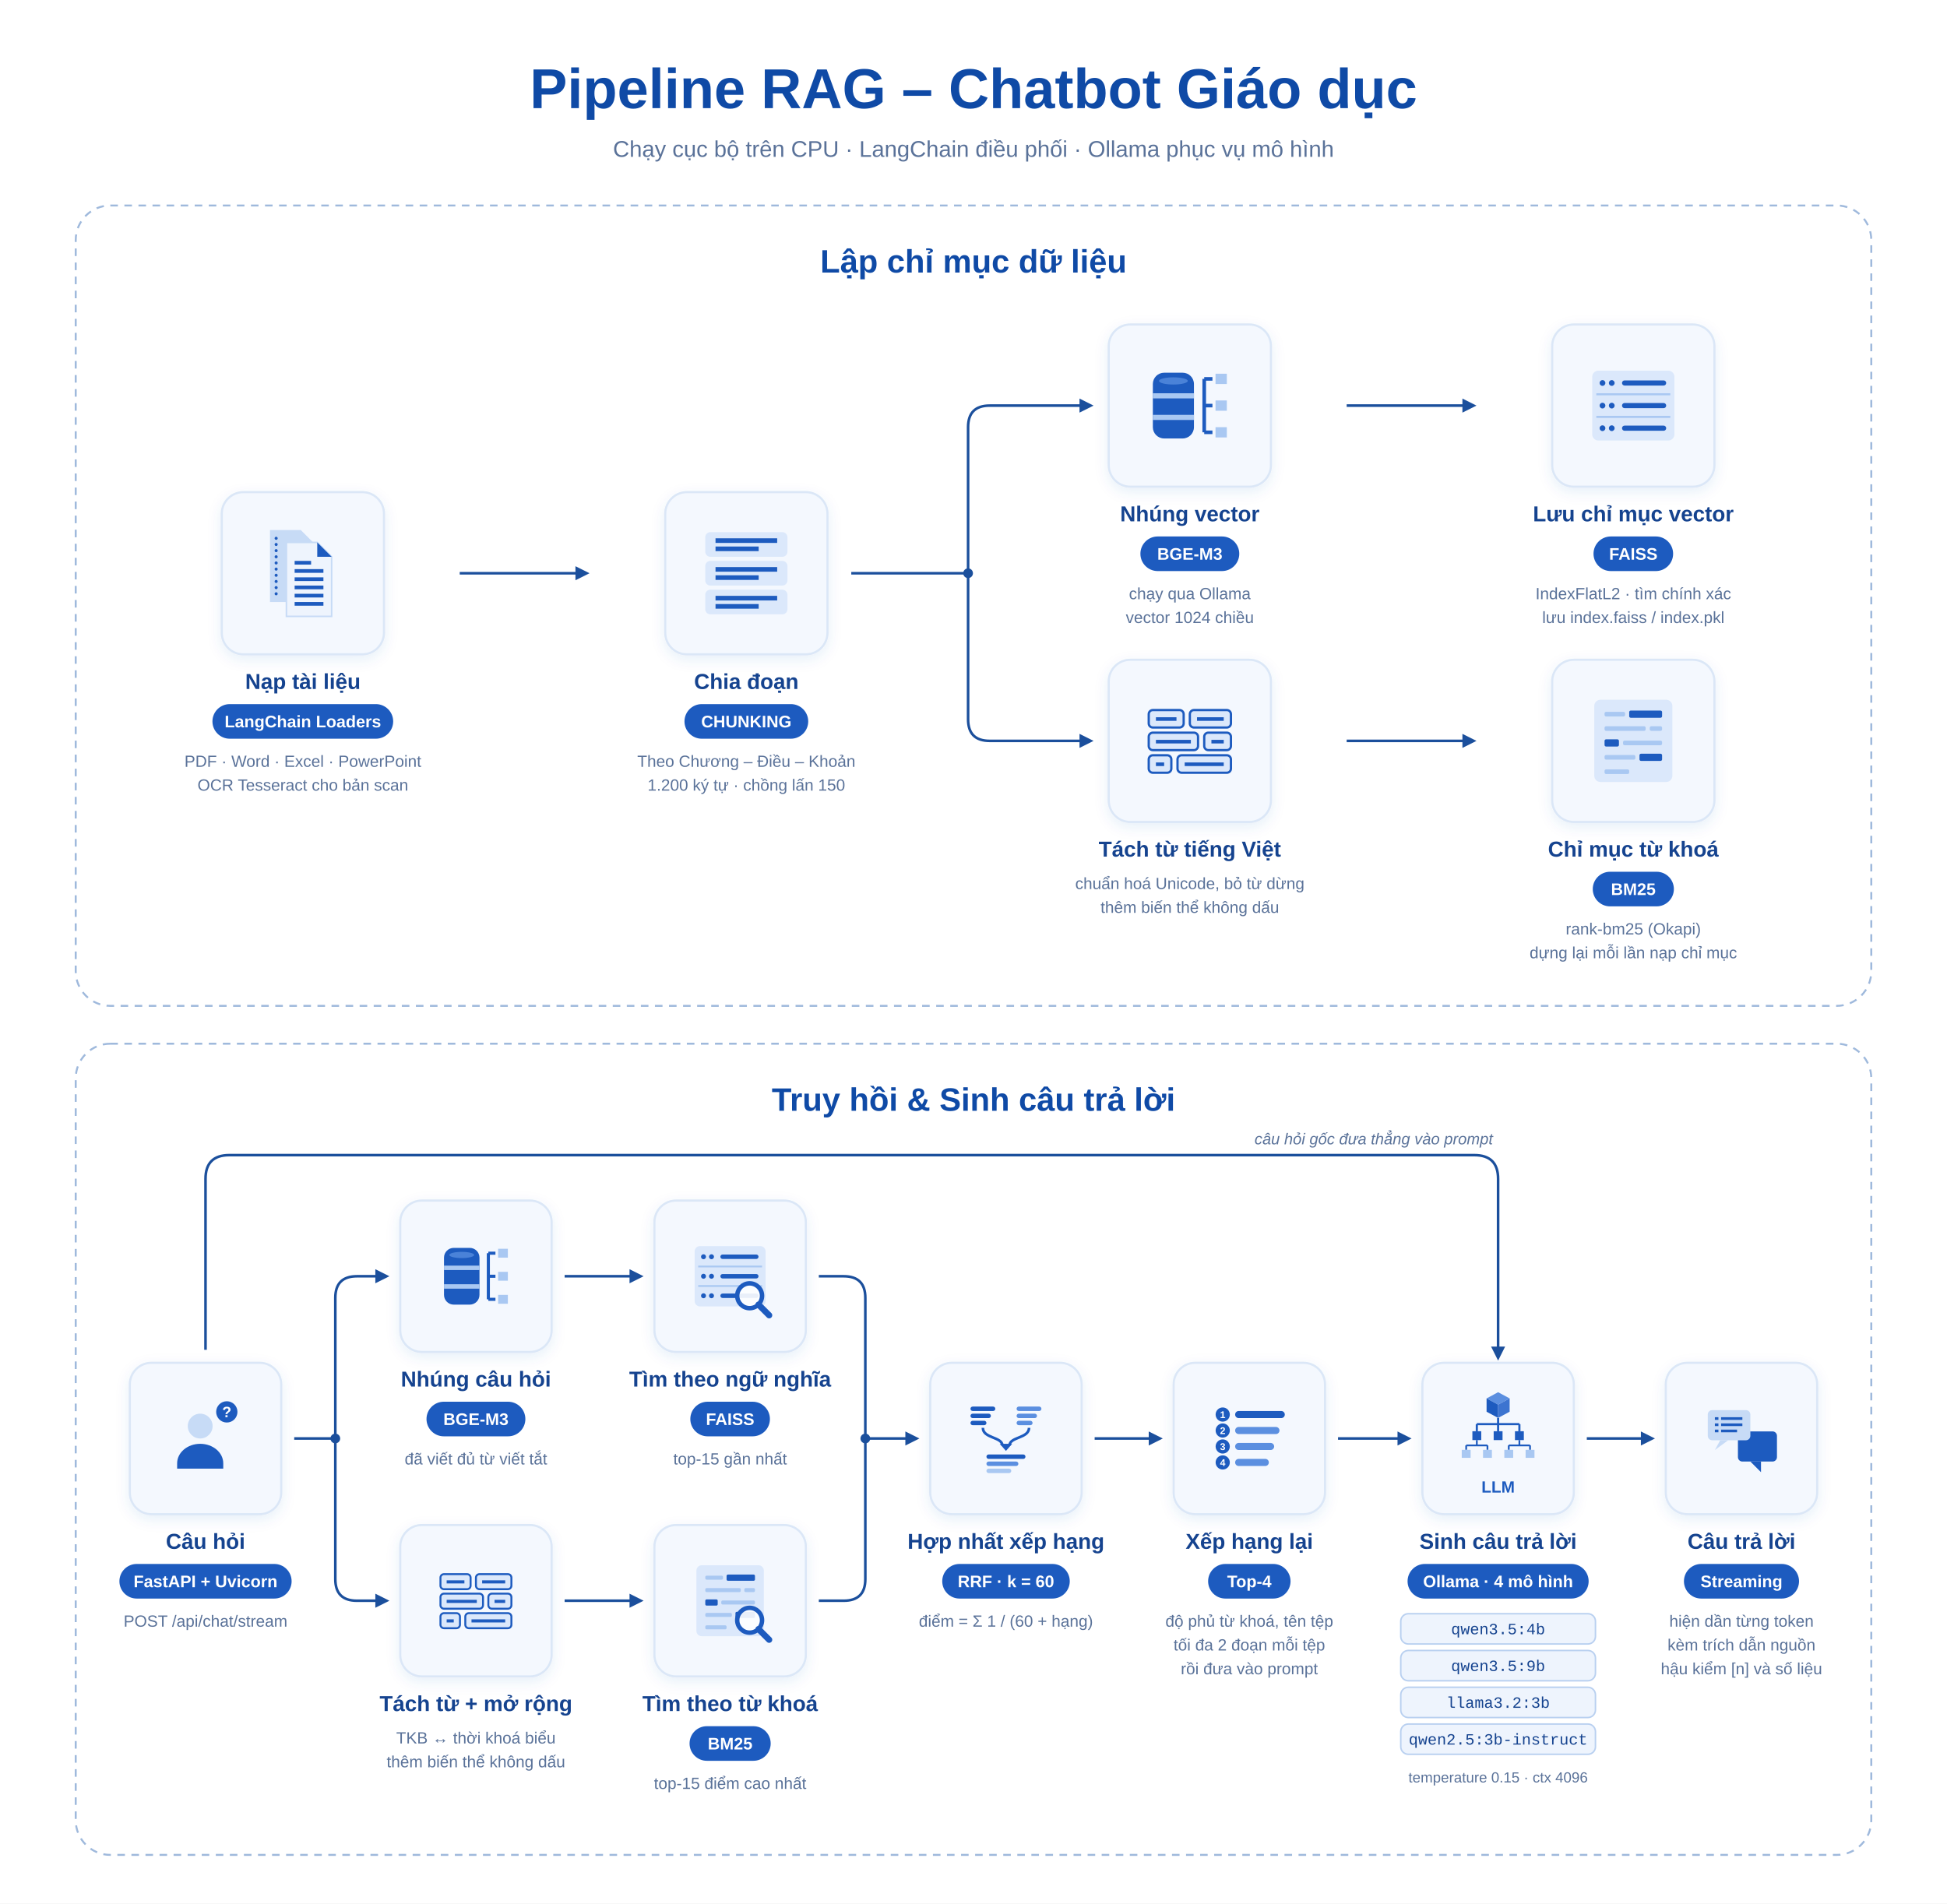
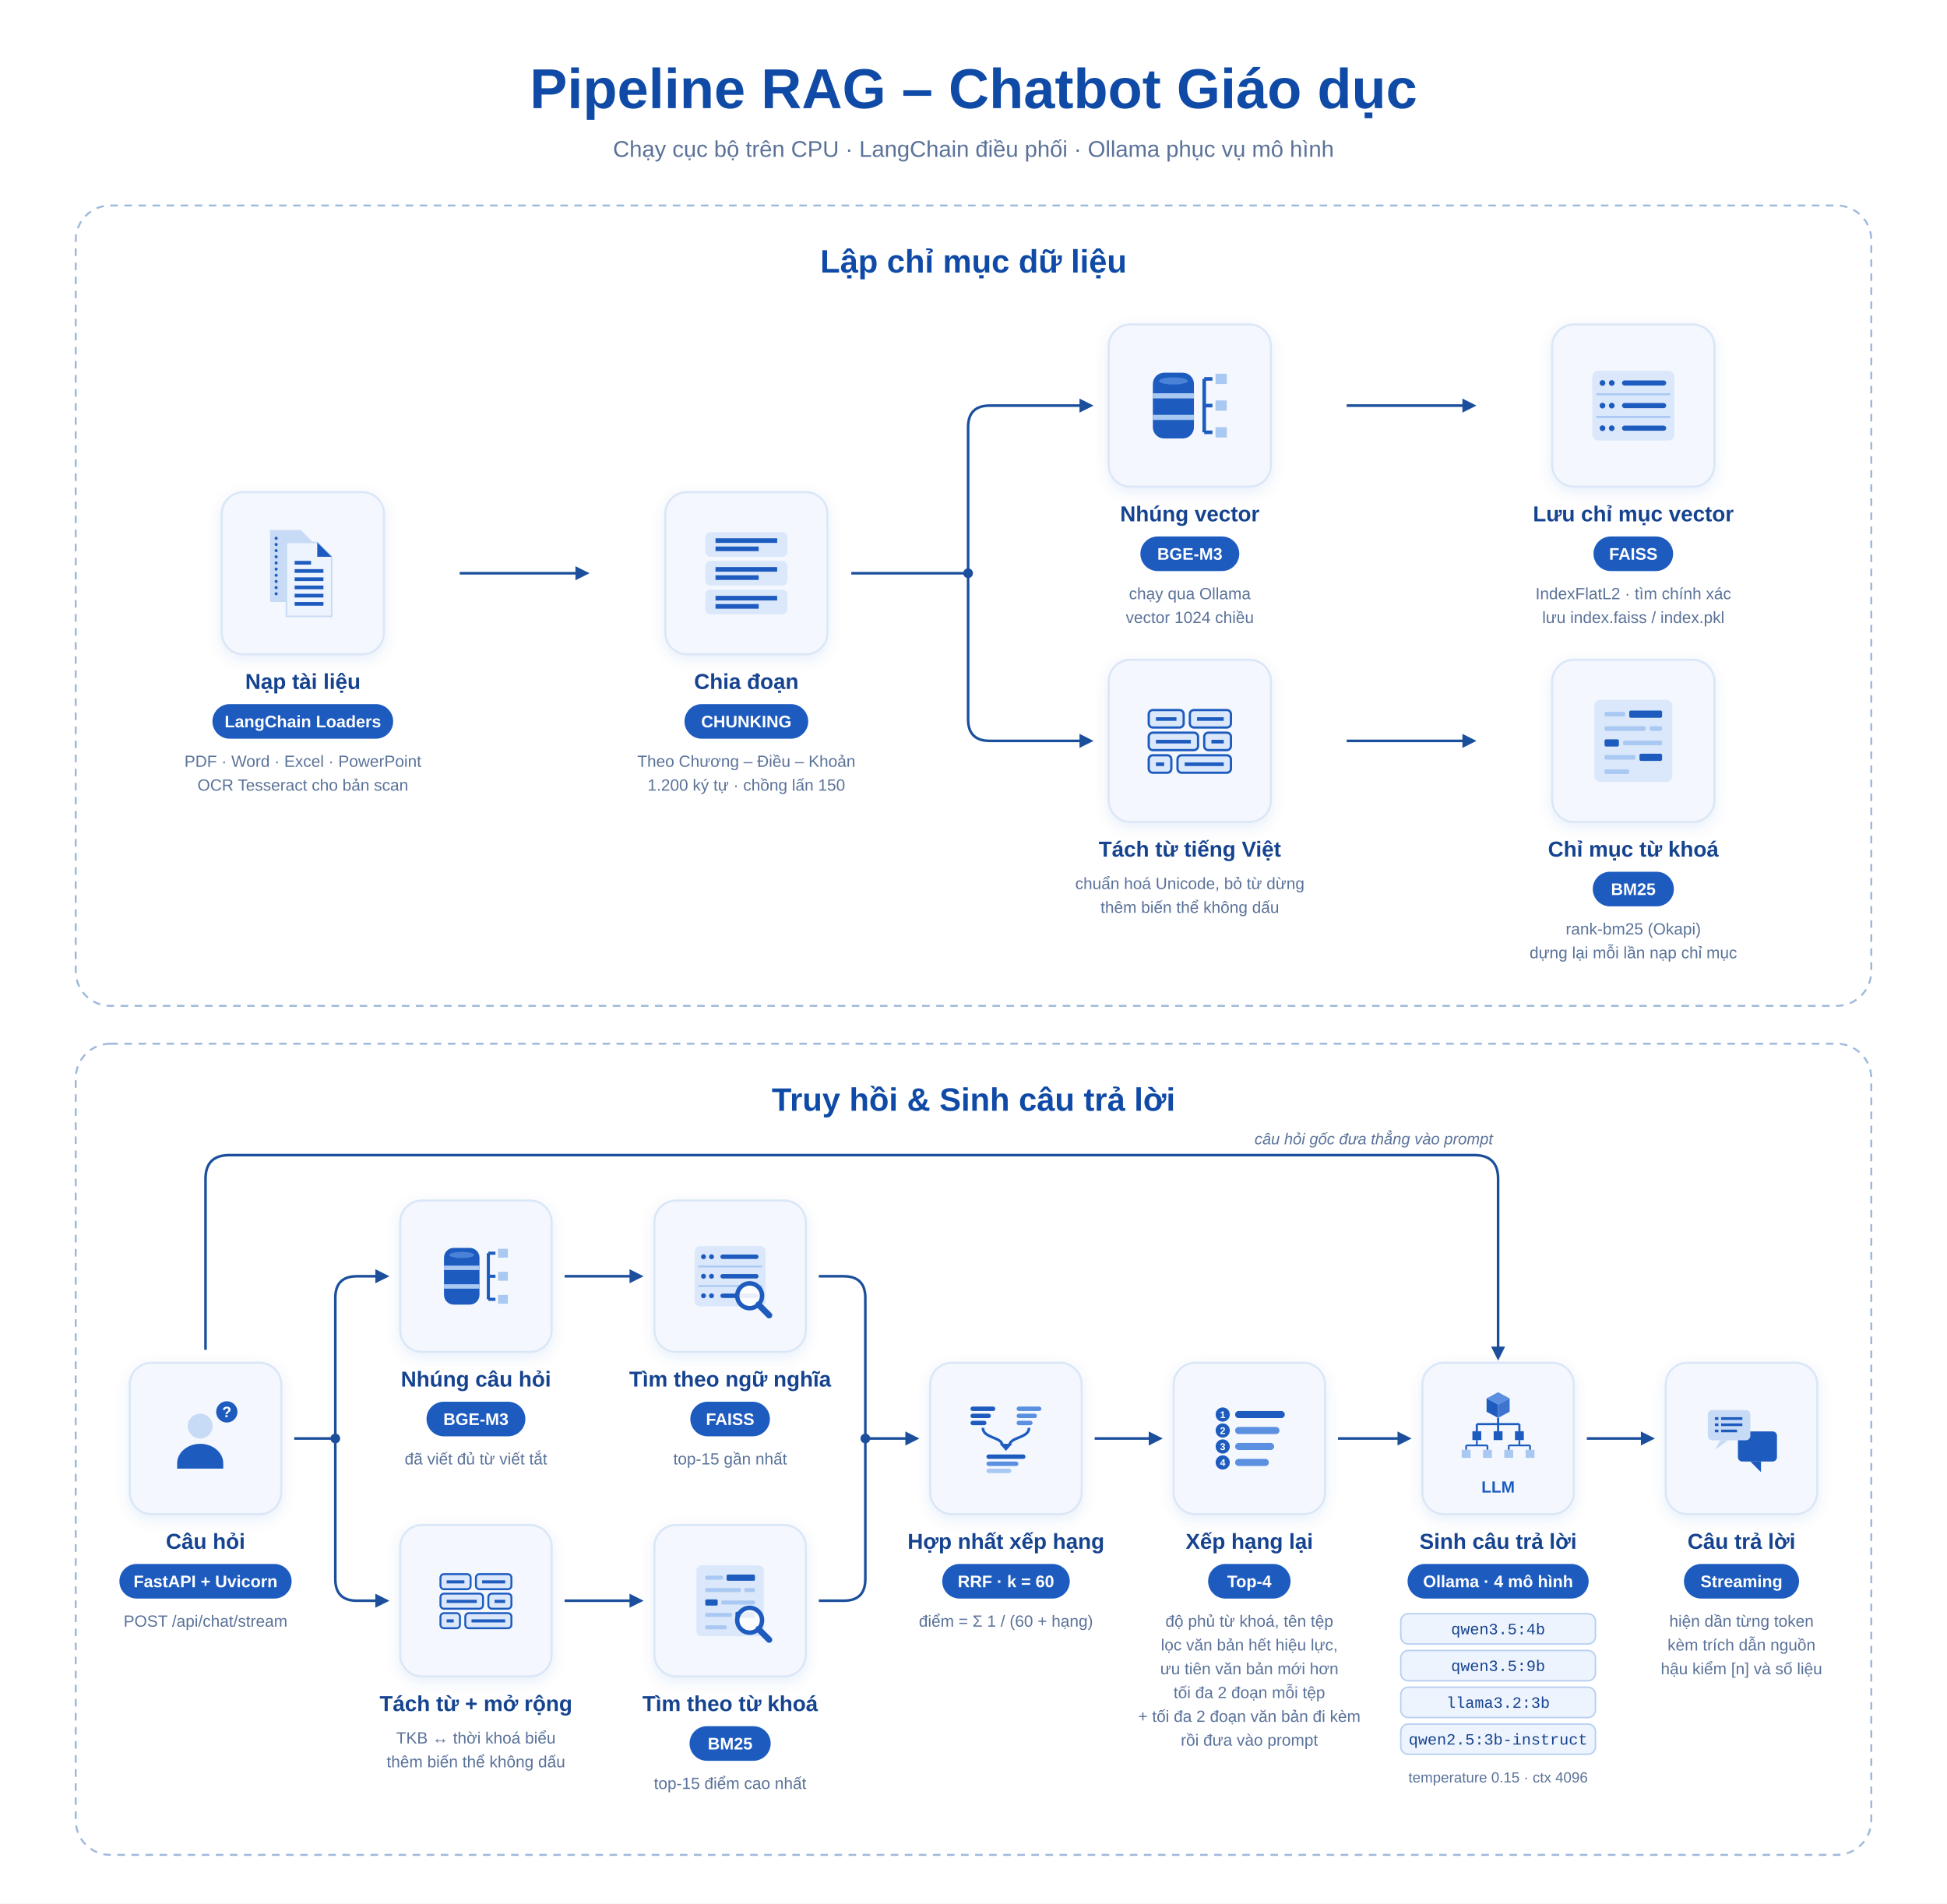
<svg xmlns="http://www.w3.org/2000/svg" width="1800" height="1760" viewBox="0 0 1800 1760" font-family="'Segoe UI', 'Be Vietnam Pro', Arial, sans-serif">
  <defs>
    <filter id="bong" x="-20%" y="-20%" width="140%" height="150%">
      <feDropShadow dx="0" dy="4" stdDeviation="6" flood-color="#1d5bbf" flood-opacity="0.10" />
    </filter>
  </defs>
  <rect width="1800" height="1760" fill="#ffffff" />
  <text x="900" y="100" font-size="52" font-weight="700" fill="#0f4aa6" text-anchor="middle">Pipeline RAG – Chatbot Giáo dục</text>
  <text x="900" y="145" font-size="21" font-weight="400" fill="#5a7299" text-anchor="middle">Chạy cục bộ trên CPU · LangChain điều phối · Ollama phục vụ mô hình</text>
  <rect x="70" y="190" width="1660" height="740" rx="32" fill="none" stroke="#9fb9dc" stroke-width="1.8" stroke-dasharray="7 6" />
  <text x="900" y="252" font-size="30" font-weight="600" fill="#0f4aa6" text-anchor="middle">Lập chỉ mục dữ liệu</text>
  <rect x="205" y="455" width="150" height="150" rx="20" fill="#f4f8fe" stroke="#dbe7f7" stroke-width="2" filter="url(#bong)" />
  <g transform="translate(280,530) scale(0.95)">
    <path d="M-32,-42 h30 l14,14 v56 h-44 z" fill="#c7dbf6" />
    <circle cx="-26" cy="-34" r="1.5" fill="#1d5bbf" />
    <circle cx="-26" cy="-28" r="1.5" fill="#1d5bbf" />
    <circle cx="-26" cy="-22" r="1.5" fill="#1d5bbf" />
    <circle cx="-26" cy="-16" r="1.5" fill="#1d5bbf" />
    <circle cx="-26" cy="-10" r="1.5" fill="#1d5bbf" />
    <circle cx="-26" cy="-4" r="1.5" fill="#1d5bbf" />
    <circle cx="-26" cy="2" r="1.5" fill="#1d5bbf" />
    <circle cx="-26" cy="8" r="1.5" fill="#1d5bbf" />
    <circle cx="-26" cy="14" r="1.5" fill="#1d5bbf" />
    <circle cx="-26" cy="20" r="1.5" fill="#1d5bbf" />
    <path d="M-16,-30 h30 l14,14 v58 h-44 z" fill="#eef4fd" stroke="#c7dbf6" stroke-width="1.5" />
    <path d="M14,-30 l14,14 h-14 z" fill="#1d5bbf" />
    <rect x="-8" y="-12" width="16" height="3.6" fill="#1d5bbf" />
    <rect x="-8" y="-4" width="28" height="3.6" fill="#1d5bbf" />
    <rect x="-8" y="4" width="28" height="3.6" fill="#1d5bbf" />
    <rect x="-8" y="12" width="28" height="3.6" fill="#1d5bbf" />
    <rect x="-8" y="20" width="28" height="3.6" fill="#1d5bbf" />
    <rect x="-8" y="28" width="28" height="3.6" fill="#1d5bbf" />
  </g>
  <text x="280" y="637" font-size="20" font-weight="600" fill="#15438f" text-anchor="middle">Nạp tài liệu</text>
  <rect x="196.4" y="651" width="167.1" height="32" rx="16" fill="#1d5bbf" />
  <text x="280" y="672.5" font-size="15.5" font-weight="600" fill="#ffffff" text-anchor="middle">LangChain Loaders</text>
  <text x="280" y="709" font-size="15" font-weight="400" fill="#5a7299" text-anchor="middle">PDF · Word · Excel · PowerPoint</text>
  <text x="280" y="731" font-size="15" font-weight="400" fill="#5a7299" text-anchor="middle">OCR Tesseract cho bản scan</text>
  <path d="M425,530 H537" stroke="#1b4f9c" stroke-width="2.4" fill="none" stroke-linejoin="round" />
  <path d="M545,530 l-13,-6.5 v13 z" fill="#1b4f9c" />
  <rect x="615" y="455" width="150" height="150" rx="20" fill="#f4f8fe" stroke="#dbe7f7" stroke-width="2" filter="url(#bong)" />
  <g transform="translate(690,530) scale(0.95)">
    <rect x="-40" y="-40" width="80" height="24" rx="5" fill="#dbe8fb" />
    <rect x="-30" y="-34" width="60" height="4.5" fill="#1d5bbf" />
    <rect x="-30" y="-26" width="42" height="4.5" fill="#1d5bbf" />
    <rect x="-40" y="-12" width="80" height="24" rx="5" fill="#dbe8fb" />
    <rect x="-30" y="-6" width="60" height="4.5" fill="#1d5bbf" />
    <rect x="-30" y="2" width="42" height="4.5" fill="#1d5bbf" />
    <rect x="-40" y="16" width="80" height="24" rx="5" fill="#dbe8fb" />
    <rect x="-30" y="22" width="60" height="4.5" fill="#1d5bbf" />
    <rect x="-30" y="30" width="42" height="4.5" fill="#1d5bbf" />
  </g>
  <text x="690" y="637" font-size="20" font-weight="600" fill="#15438f" text-anchor="middle">Chia đoạn</text>
  <rect x="632.8" y="651" width="114.4" height="32" rx="16" fill="#1d5bbf" />
  <text x="690" y="672.5" font-size="15.5" font-weight="600" fill="#ffffff" text-anchor="middle">CHUNKING</text>
  <text x="690" y="709" font-size="15" font-weight="400" fill="#5a7299" text-anchor="middle">Theo Chương – Điều – Khoản</text>
  <text x="690" y="731" font-size="15" font-weight="400" fill="#5a7299" text-anchor="middle">1.200 ký tự · chồng lấn 150</text>
  <path d="M787,530 H895" stroke="#1b4f9c" stroke-width="2.4" fill="none" stroke-linejoin="round" />
  <path d="M1003,375 H915 Q895,375 895,395 V665 Q895,685 915,685 H1003" stroke="#1b4f9c" stroke-width="2.4" fill="none" stroke-linejoin="round" />
  <path d="M1011,375 l-13,-6.5 v13 z" fill="#1b4f9c" />
  <path d="M1011,685 l-13,-6.5 v13 z" fill="#1b4f9c" />
  <circle cx="895" cy="530" r="4.5" fill="#1b4f9c" />
  <rect x="1025" y="300" width="150" height="150" rx="20" fill="#f4f8fe" stroke="#dbe7f7" stroke-width="2" filter="url(#bong)" />
  <g transform="translate(1100,375) scale(0.95)">
    <rect x="-36" y="-32" width="40" height="64" rx="11" fill="#1d5bbf" />
    <rect x="-36" y="-12" width="40" height="5" fill="#a9c8f2" />
    <rect x="-36" y="9" width="40" height="5" fill="#a9c8f2" />
    <ellipse cx="-16" cy="-24" rx="14" ry="3.5" fill="#4a82d8" />
    <path d="M14,-26 v52 M14,-26 h8 M14,0 h8 M14,26 h8" stroke="#1d5bbf" stroke-width="3.5" fill="none" />
    <rect x="25" y="-31" width="11" height="10" fill="#a9c8f2" />
    <rect x="25" y="-5" width="11" height="10" fill="#a9c8f2" />
    <rect x="25" y="21" width="11" height="10" fill="#a9c8f2" />
  </g>
  <text x="1100" y="482" font-size="20" font-weight="600" fill="#15438f" text-anchor="middle">Nhúng vector</text>
  <rect x="1054.3" y="496" width="91.4" height="32" rx="16" fill="#1d5bbf" />
  <text x="1100" y="517.5" font-size="15.5" font-weight="600" fill="#ffffff" text-anchor="middle">BGE-M3</text>
  <text x="1100" y="554" font-size="15" font-weight="400" fill="#5a7299" text-anchor="middle">chạy qua Ollama</text>
  <text x="1100" y="576" font-size="15" font-weight="400" fill="#5a7299" text-anchor="middle">vector 1024 chiều</text>
  <path d="M1245,375 H1357" stroke="#1b4f9c" stroke-width="2.4" fill="none" stroke-linejoin="round" />
  <path d="M1365,375 l-13,-6.5 v13 z" fill="#1b4f9c" />
  <rect x="1435" y="300" width="150" height="150" rx="20" fill="#f4f8fe" stroke="#dbe7f7" stroke-width="2" filter="url(#bong)" />
  <g transform="translate(1510,375) scale(0.95)">
    <rect x="-40" y="-34" width="80" height="68" rx="6" fill="#dbe8fb" />
    <path d="M-36,-11 h72 M-36,11 h72" stroke="#a9c8f2" stroke-width="2" />
    <circle cx="-30" cy="-22" r="2.8" fill="#1d5bbf" />
    <circle cx="-21" cy="-22" r="2.8" fill="#1d5bbf" />
    <rect x="-11" y="-24.5" width="43" height="5" rx="2.5" fill="#1d5bbf" />
    <circle cx="-30" cy="0" r="2.8" fill="#1d5bbf" />
    <circle cx="-21" cy="0" r="2.8" fill="#1d5bbf" />
    <rect x="-11" y="-2.5" width="43" height="5" rx="2.5" fill="#1d5bbf" />
    <circle cx="-30" cy="22" r="2.8" fill="#1d5bbf" />
    <circle cx="-21" cy="22" r="2.8" fill="#1d5bbf" />
    <rect x="-11" y="19.5" width="43" height="5" rx="2.5" fill="#1d5bbf" />
  </g>
  <text x="1510" y="482" font-size="20" font-weight="600" fill="#15438f" text-anchor="middle">Lưu chỉ mục vector</text>
  <rect x="1473.2" y="496" width="73.6" height="32" rx="16" fill="#1d5bbf" />
  <text x="1510" y="517.5" font-size="15.5" font-weight="600" fill="#ffffff" text-anchor="middle">FAISS</text>
  <text x="1510" y="554" font-size="15" font-weight="400" fill="#5a7299" text-anchor="middle">IndexFlatL2 · tìm chính xác</text>
  <text x="1510" y="576" font-size="15" font-weight="400" fill="#5a7299" text-anchor="middle">lưu index.faiss / index.pkl</text>
  <rect x="1025" y="610" width="150" height="150" rx="20" fill="#f4f8fe" stroke="#dbe7f7" stroke-width="2" filter="url(#bong)" />
  <g transform="translate(1100,685) scale(0.95)">
    <rect x="-40" y="-30" width="34" height="17" rx="4" fill="#dbe8fb" stroke="#1d5bbf" stroke-width="2.2" />
    <rect x="-33" y="-23" width="20" height="3.5" fill="#1d5bbf" />
    <rect x="0" y="-30" width="40" height="17" rx="4" fill="#dbe8fb" stroke="#1d5bbf" stroke-width="2.2" />
    <rect x="7" y="-23" width="26" height="3.5" fill="#1d5bbf" />
    <rect x="-40" y="-8" width="48" height="17" rx="4" fill="#dbe8fb" stroke="#1d5bbf" stroke-width="2.2" />
    <rect x="-33" y="-1" width="34" height="3.5" fill="#1d5bbf" />
    <rect x="14" y="-8" width="26" height="17" rx="4" fill="#dbe8fb" stroke="#1d5bbf" stroke-width="2.2" />
    <rect x="21" y="-1" width="12" height="3.5" fill="#1d5bbf" />
    <rect x="-40" y="14" width="22" height="17" rx="4" fill="#dbe8fb" stroke="#1d5bbf" stroke-width="2.2" />
    <rect x="-33" y="21" width="8" height="3.5" fill="#1d5bbf" />
    <rect x="-12" y="14" width="52" height="17" rx="4" fill="#dbe8fb" stroke="#1d5bbf" stroke-width="2.2" />
    <rect x="-5" y="21" width="38" height="3.5" fill="#1d5bbf" />
  </g>
  <text x="1100" y="792" font-size="20" font-weight="600" fill="#15438f" text-anchor="middle">Tách từ tiếng Việt</text>
  <text x="1100" y="822" font-size="15" font-weight="400" fill="#5a7299" text-anchor="middle">chuẩn hoá Unicode, bỏ từ dừng</text>
  <text x="1100" y="844" font-size="15" font-weight="400" fill="#5a7299" text-anchor="middle">thêm biến thể không dấu</text>
  <path d="M1245,685 H1357" stroke="#1b4f9c" stroke-width="2.4" fill="none" stroke-linejoin="round" />
  <path d="M1365,685 l-13,-6.5 v13 z" fill="#1b4f9c" />
  <rect x="1435" y="610" width="150" height="150" rx="20" fill="#f4f8fe" stroke="#dbe7f7" stroke-width="2" filter="url(#bong)" />
  <g transform="translate(1510,685) scale(0.95)">
    <rect x="-38" y="-40" width="76" height="80" rx="6" fill="#dbe8fb" />
    <rect x="-28" y="-28.25" width="20" height="4.5" rx="1.5" fill="#a9c8f2" />
    <rect x="-4" y="-29.5" width="32" height="7" rx="1.5" fill="#1d5bbf" />
    <rect x="-28" y="-14.25" width="40" height="4.5" rx="1.5" fill="#a9c8f2" />
    <rect x="16" y="-14.25" width="12" height="4.5" rx="1.5" fill="#a9c8f2" />
    <rect x="-28" y="-1.5" width="14" height="7" rx="1.5" fill="#1d5bbf" />
    <rect x="-10" y="-0.25" width="38" height="4.5" rx="1.5" fill="#a9c8f2" />
    <rect x="-28" y="13.75" width="30" height="4.5" rx="1.5" fill="#a9c8f2" />
    <rect x="6" y="12.5" width="22" height="7" rx="1.5" fill="#1d5bbf" />
    <rect x="-28" y="27.75" width="24" height="4.5" rx="1.5" fill="#a9c8f2" />
  </g>
  <text x="1510" y="792" font-size="20" font-weight="600" fill="#15438f" text-anchor="middle">Chỉ mục từ khoá</text>
  <rect x="1472.5" y="806" width="75.0" height="32" rx="16" fill="#1d5bbf" />
  <text x="1510" y="827.5" font-size="15.5" font-weight="600" fill="#ffffff" text-anchor="middle">BM25</text>
  <text x="1510" y="864" font-size="15" font-weight="400" fill="#5a7299" text-anchor="middle">rank-bm25 (Okapi)</text>
  <text x="1510" y="886" font-size="15" font-weight="400" fill="#5a7299" text-anchor="middle">dựng lại mỗi lần nạp chỉ mục</text>
  <rect x="70" y="965" width="1660" height="750" rx="32" fill="none" stroke="#9fb9dc" stroke-width="1.8" stroke-dasharray="7 6" />
  <text x="900" y="1027" font-size="30" font-weight="600" fill="#0f4aa6" text-anchor="middle">Truy hồi &amp; Sinh câu trả lời</text>
  <path d="M190,1248 V1090 Q190,1068 212,1068 H1363 Q1385,1068 1385,1090 V1250" stroke="#1b4f9c" stroke-width="2.4" fill="none" stroke-linejoin="round" />
  <path d="M1385,1258 l-6.5,-13 h13 z" fill="#1b4f9c" />
  <text x="1270" y="1058" font-size="14.5" font-weight="400" fill="#5a7299" text-anchor="middle" font-style="italic">câu hỏi gốc đưa thẳng vào prompt</text>
  <rect x="120" y="1260" width="140" height="140" rx="20" fill="#f4f8fe" stroke="#dbe7f7" stroke-width="2" filter="url(#bong)" />
  <g transform="translate(190,1330) scale(0.82)">
    <circle cx="-6" cy="-14" r="14" fill="#c7dbf6" />
    <path d="M-32,34 v-6 a26,22 0 0 1 52,0 v6 z" fill="#1d5bbf" />
    <circle cx="24" cy="-30" r="12" fill="#1d5bbf" />
    <text x="24" y="-24" font-size="17" font-weight="700" fill="#ffffff" text-anchor="middle">?</text>
  </g>
  <text x="190" y="1432" font-size="20" font-weight="600" fill="#15438f" text-anchor="middle">Câu hỏi</text>
  <rect x="110.4" y="1446" width="159.2" height="32" rx="16" fill="#1d5bbf" />
  <text x="190" y="1467.5" font-size="15.5" font-weight="600" fill="#ffffff" text-anchor="middle">FastAPI + Uvicorn</text>
  <text x="190" y="1504" font-size="15" font-weight="400" fill="#5a7299" text-anchor="middle">POST /api/chat/stream</text>
  <path d="M272,1330 H310" stroke="#1b4f9c" stroke-width="2.4" fill="none" stroke-linejoin="round" />
  <path d="M352,1180 H330 Q310,1180 310,1200 V1460 Q310,1480 330,1480 H352" stroke="#1b4f9c" stroke-width="2.4" fill="none" stroke-linejoin="round" />
  <path d="M360,1180 l-13,-6.5 v13 z" fill="#1b4f9c" />
  <path d="M360,1480 l-13,-6.5 v13 z" fill="#1b4f9c" />
  <circle cx="310" cy="1330" r="4.5" fill="#1b4f9c" />
  <rect x="370" y="1110" width="140" height="140" rx="20" fill="#f4f8fe" stroke="#dbe7f7" stroke-width="2" filter="url(#bong)" />
  <g transform="translate(440,1180) scale(0.82)">
    <rect x="-36" y="-32" width="40" height="64" rx="11" fill="#1d5bbf" />
    <rect x="-36" y="-12" width="40" height="5" fill="#a9c8f2" />
    <rect x="-36" y="9" width="40" height="5" fill="#a9c8f2" />
    <ellipse cx="-16" cy="-24" rx="14" ry="3.5" fill="#4a82d8" />
    <path d="M14,-26 v52 M14,-26 h8 M14,0 h8 M14,26 h8" stroke="#1d5bbf" stroke-width="3.5" fill="none" />
    <rect x="25" y="-31" width="11" height="10" fill="#a9c8f2" />
    <rect x="25" y="-5" width="11" height="10" fill="#a9c8f2" />
    <rect x="25" y="21" width="11" height="10" fill="#a9c8f2" />
  </g>
  <text x="440" y="1282" font-size="20" font-weight="600" fill="#15438f" text-anchor="middle">Nhúng câu hỏi</text>
  <rect x="394.3" y="1296" width="91.4" height="32" rx="16" fill="#1d5bbf" />
  <text x="440" y="1317.5" font-size="15.5" font-weight="600" fill="#ffffff" text-anchor="middle">BGE-M3</text>
  <text x="440" y="1354" font-size="15" font-weight="400" fill="#5a7299" text-anchor="middle">đã viết đủ từ viết tắt</text>
  <path d="M522,1180 H587" stroke="#1b4f9c" stroke-width="2.4" fill="none" stroke-linejoin="round" />
  <path d="M595,1180 l-13,-6.5 v13 z" fill="#1b4f9c" />
  <rect x="605" y="1110" width="140" height="140" rx="20" fill="#f4f8fe" stroke="#dbe7f7" stroke-width="2" filter="url(#bong)" />
  <g transform="translate(675,1180) scale(0.82)">
    <rect x="-40" y="-34" width="80" height="68" rx="6" fill="#dbe8fb" />
    <path d="M-36,-11 h72 M-36,11 h72" stroke="#a9c8f2" stroke-width="2" />
    <circle cx="-30" cy="-22" r="2.8" fill="#1d5bbf" />
    <circle cx="-21" cy="-22" r="2.8" fill="#1d5bbf" />
    <rect x="-11" y="-24.5" width="43" height="5" rx="2.5" fill="#1d5bbf" />
    <circle cx="-30" cy="0" r="2.8" fill="#1d5bbf" />
    <circle cx="-21" cy="0" r="2.8" fill="#1d5bbf" />
    <rect x="-11" y="-2.5" width="43" height="5" rx="2.5" fill="#1d5bbf" />
    <circle cx="-30" cy="22" r="2.8" fill="#1d5bbf" />
    <circle cx="-21" cy="22" r="2.8" fill="#1d5bbf" />
    <rect x="-11" y="19.5" width="43" height="5" rx="2.5" fill="#1d5bbf" />
    <circle cx="22" cy="22" r="14" fill="#ffffff" fill-opacity="0.9" stroke="#1d5bbf" stroke-width="5" />
    <path d="M32,32 L44,44" stroke="#1d5bbf" stroke-width="7" stroke-linecap="round" />
  </g>
  <text x="675" y="1282" font-size="20" font-weight="600" fill="#15438f" text-anchor="middle">Tìm theo ngữ nghĩa</text>
  <rect x="638.2" y="1296" width="73.6" height="32" rx="16" fill="#1d5bbf" />
  <text x="675" y="1317.5" font-size="15.5" font-weight="600" fill="#ffffff" text-anchor="middle">FAISS</text>
  <text x="675" y="1354" font-size="15" font-weight="400" fill="#5a7299" text-anchor="middle">top-15 gần nhất</text>
  <rect x="370" y="1410" width="140" height="140" rx="20" fill="#f4f8fe" stroke="#dbe7f7" stroke-width="2" filter="url(#bong)" />
  <g transform="translate(440,1480) scale(0.82)">
    <rect x="-40" y="-30" width="34" height="17" rx="4" fill="#dbe8fb" stroke="#1d5bbf" stroke-width="2.2" />
    <rect x="-33" y="-23" width="20" height="3.5" fill="#1d5bbf" />
    <rect x="0" y="-30" width="40" height="17" rx="4" fill="#dbe8fb" stroke="#1d5bbf" stroke-width="2.2" />
    <rect x="7" y="-23" width="26" height="3.5" fill="#1d5bbf" />
    <rect x="-40" y="-8" width="48" height="17" rx="4" fill="#dbe8fb" stroke="#1d5bbf" stroke-width="2.2" />
    <rect x="-33" y="-1" width="34" height="3.5" fill="#1d5bbf" />
    <rect x="14" y="-8" width="26" height="17" rx="4" fill="#dbe8fb" stroke="#1d5bbf" stroke-width="2.2" />
    <rect x="21" y="-1" width="12" height="3.5" fill="#1d5bbf" />
    <rect x="-40" y="14" width="22" height="17" rx="4" fill="#dbe8fb" stroke="#1d5bbf" stroke-width="2.2" />
    <rect x="-33" y="21" width="8" height="3.5" fill="#1d5bbf" />
    <rect x="-12" y="14" width="52" height="17" rx="4" fill="#dbe8fb" stroke="#1d5bbf" stroke-width="2.2" />
    <rect x="-5" y="21" width="38" height="3.5" fill="#1d5bbf" />
  </g>
  <text x="440" y="1582" font-size="20" font-weight="600" fill="#15438f" text-anchor="middle">Tách từ + mở rộng</text>
  <text x="440" y="1612" font-size="15" font-weight="400" fill="#5a7299" text-anchor="middle">TKB ↔ thời khoá biểu</text>
  <text x="440" y="1634" font-size="15" font-weight="400" fill="#5a7299" text-anchor="middle">thêm biến thể không dấu</text>
  <path d="M522,1480 H587" stroke="#1b4f9c" stroke-width="2.4" fill="none" stroke-linejoin="round" />
  <path d="M595,1480 l-13,-6.5 v13 z" fill="#1b4f9c" />
  <rect x="605" y="1410" width="140" height="140" rx="20" fill="#f4f8fe" stroke="#dbe7f7" stroke-width="2" filter="url(#bong)" />
  <g transform="translate(675,1480) scale(0.82)">
    <rect x="-38" y="-40" width="76" height="80" rx="6" fill="#dbe8fb" />
    <rect x="-28" y="-28.25" width="20" height="4.5" rx="1.5" fill="#a9c8f2" />
    <rect x="-4" y="-29.5" width="32" height="7" rx="1.5" fill="#1d5bbf" />
    <rect x="-28" y="-14.25" width="40" height="4.5" rx="1.5" fill="#a9c8f2" />
    <rect x="16" y="-14.25" width="12" height="4.5" rx="1.5" fill="#a9c8f2" />
    <rect x="-28" y="-1.5" width="14" height="7" rx="1.5" fill="#1d5bbf" />
    <rect x="-10" y="-0.25" width="38" height="4.5" rx="1.5" fill="#a9c8f2" />
    <rect x="-28" y="13.75" width="30" height="4.5" rx="1.5" fill="#a9c8f2" />
    <rect x="6" y="12.5" width="22" height="7" rx="1.5" fill="#1d5bbf" />
    <rect x="-28" y="27.75" width="24" height="4.5" rx="1.5" fill="#a9c8f2" />
    <circle cx="22" cy="22" r="14" fill="#ffffff" fill-opacity="0.9" stroke="#1d5bbf" stroke-width="5" />
    <path d="M32,32 L44,44" stroke="#1d5bbf" stroke-width="7" stroke-linecap="round" />
  </g>
  <text x="675" y="1582" font-size="20" font-weight="600" fill="#15438f" text-anchor="middle">Tìm theo từ khoá</text>
  <rect x="637.5" y="1596" width="75.0" height="32" rx="16" fill="#1d5bbf" />
  <text x="675" y="1617.5" font-size="15.5" font-weight="600" fill="#ffffff" text-anchor="middle">BM25</text>
  <text x="675" y="1654" font-size="15" font-weight="400" fill="#5a7299" text-anchor="middle">top-15 điểm cao nhất</text>
  <path d="M757,1180 H780 Q800,1180 800,1200 V1460 Q800,1480 780,1480 H757" stroke="#1b4f9c" stroke-width="2.4" fill="none" stroke-linejoin="round" />
  <path d="M800,1330 H842" stroke="#1b4f9c" stroke-width="2.4" fill="none" stroke-linejoin="round" />
  <path d="M850,1330 l-13,-6.5 v13 z" fill="#1b4f9c" />
  <circle cx="800" cy="1330" r="4.5" fill="#1b4f9c" />
  <rect x="860" y="1260" width="140" height="140" rx="20" fill="#f4f8fe" stroke="#dbe7f7" stroke-width="2" filter="url(#bong)" />
  <g transform="translate(930,1330) scale(0.82)">
    <rect x="-40" y="-36" width="28" height="5" rx="2.5" fill="#1d5bbf" />
    <rect x="12" y="-36" width="28" height="5" rx="2.5" fill="#5b8fe0" />
    <rect x="-40" y="-28" width="23" height="5" rx="2.5" fill="#1d5bbf" />
    <rect x="12" y="-28" width="23" height="5" rx="2.5" fill="#5b8fe0" />
    <rect x="-40" y="-20" width="18" height="5" rx="2.5" fill="#1d5bbf" />
    <rect x="12" y="-20" width="18" height="5" rx="2.5" fill="#5b8fe0" />
    <path d="M-26,-12 C-26,0 -4,-2 -4,8 M26,-12 C26,0 4,-2 4,8" stroke="#1d5bbf" stroke-width="3" fill="none" />
    <path d="M-7,6 L0,14 L7,6 z" fill="#1d5bbf" />
    <rect x="-22" y="18" width="44" height="5" rx="2.5" fill="#1d5bbf" />
    <rect x="-22" y="26" width="36" height="5" rx="2.5" fill="#5b8fe0" />
    <rect x="-22" y="34" width="28" height="5" rx="2.5" fill="#a9c8f2" />
  </g>
  <text x="930" y="1432" font-size="20" font-weight="600" fill="#15438f" text-anchor="middle">Hợp nhất xếp hạng</text>
  <rect x="871.1" y="1446" width="117.9" height="32" rx="16" fill="#1d5bbf" />
  <text x="930" y="1467.5" font-size="15.5" font-weight="600" fill="#ffffff" text-anchor="middle">RRF · k = 60</text>
  <text x="930" y="1504" font-size="15" font-weight="400" fill="#5a7299" text-anchor="middle">điểm = Σ 1 / (60 + hạng)</text>
  <path d="M1012,1330 H1067" stroke="#1b4f9c" stroke-width="2.4" fill="none" stroke-linejoin="round" />
  <path d="M1075,1330 l-13,-6.5 v13 z" fill="#1b4f9c" />
  <rect x="1085" y="1260" width="140" height="140" rx="20" fill="#f4f8fe" stroke="#dbe7f7" stroke-width="2" filter="url(#bong)" />
  <g transform="translate(1155,1330) scale(0.82)">
    <circle cx="-30" cy="-27" r="8" fill="#1d5bbf" />
    <text x="-30" y="-23" font-size="11" font-weight="700" fill="#ffffff" text-anchor="middle">1</text>
    <rect x="-16" y="-31" width="56" height="8" rx="4" fill="#1d5bbf" />
    <circle cx="-30" cy="-9" r="8" fill="#1d5bbf" />
    <text x="-30" y="-5" font-size="11" font-weight="700" fill="#ffffff" text-anchor="middle">2</text>
    <rect x="-16" y="-13" width="50" height="8" rx="4" fill="#5b8fe0" />
    <circle cx="-30" cy="9" r="8" fill="#1d5bbf" />
    <text x="-30" y="13" font-size="11" font-weight="700" fill="#ffffff" text-anchor="middle">3</text>
    <rect x="-16" y="5" width="44" height="8" rx="4" fill="#5b8fe0" />
    <circle cx="-30" cy="27" r="8" fill="#1d5bbf" />
    <text x="-30" y="31" font-size="11" font-weight="700" fill="#ffffff" text-anchor="middle">4</text>
    <rect x="-16" y="23" width="38" height="8" rx="4" fill="#5b8fe0" />
  </g>
  <text x="1155" y="1432" font-size="20" font-weight="600" fill="#15438f" text-anchor="middle">Xếp hạng lại</text>
  <rect x="1116.9" y="1446" width="76.2" height="32" rx="16" fill="#1d5bbf" />
  <text x="1155" y="1467.5" font-size="15.5" font-weight="600" fill="#ffffff" text-anchor="middle">Top-4</text>
  <text x="1155" y="1504" font-size="15" font-weight="400" fill="#5a7299" text-anchor="middle">độ phủ từ khoá, tên tệp</text>
-   <text x="1155" y="1526" font-size="15" font-weight="400" fill="#5a7299" text-anchor="middle">tối đa 2 đoạn mỗi tệp</text>
-   <text x="1155" y="1548" font-size="15" font-weight="400" fill="#5a7299" text-anchor="middle">rồi đưa vào prompt</text>
+   <text x="1155" y="1526" font-size="15" font-weight="400" fill="#5a7299" text-anchor="middle">lọc văn bản hết hiệu lực,</text>
+   <text x="1155" y="1548" font-size="15" font-weight="400" fill="#5a7299" text-anchor="middle">ưu tiên văn bản mới hơn</text>
+   <text x="1155" y="1570" font-size="15" font-weight="400" fill="#5a7299" text-anchor="middle">tối đa 2 đoạn mỗi tệp</text>
+   <text x="1155" y="1592" font-size="15" font-weight="400" fill="#5a7299" text-anchor="middle">+ tối đa 2 đoạn văn bản đi kèm</text>
+   <text x="1155" y="1614" font-size="15" font-weight="400" fill="#5a7299" text-anchor="middle">rồi đưa vào prompt</text>
  <path d="M1237,1330 H1297" stroke="#1b4f9c" stroke-width="2.4" fill="none" stroke-linejoin="round" />
  <path d="M1305,1330 l-13,-6.5 v13 z" fill="#1b4f9c" />
  <rect x="1315" y="1260" width="140" height="140" rx="20" fill="#f4f8fe" stroke="#dbe7f7" stroke-width="2" filter="url(#bong)" />
  <g transform="translate(1385,1320) scale(0.82)">
    <path d="M0,-40 L13,-33 L0,-26 L-13,-33 z" fill="#5b8fe0" />
    <path d="M-13,-33 L0,-26 L0,-11 L-13,-18 z" fill="#1d5bbf" />
    <path d="M13,-33 L0,-26 L0,-11 L13,-18 z" fill="#3c74d0" />
    <path d="M0,-11 v7 M-24,-4 h48 M-24,-4 v8 M0,-4 v8 M24,-4 v8" stroke="#1d5bbf" stroke-width="2.4" fill="none" />
    <rect x="-29" y="4" width="10" height="10" fill="#1d5bbf" />
    <rect x="-5" y="4" width="10" height="10" fill="#1d5bbf" />
    <rect x="19" y="4" width="10" height="10" fill="#1d5bbf" />
    <path d="M-24,14 v6 M-36,20 h24 M-36,20 v5 M-12,20 v5 M24,14 v6 M12,20 h24 M12,20 v5 M36,20 v5" stroke="#1d5bbf" stroke-width="2" fill="none" />
    <rect x="-41" y="25" width="10" height="9" fill="#a9c8f2" />
    <rect x="-17" y="25" width="10" height="9" fill="#a9c8f2" />
    <rect x="7" y="25" width="10" height="9" fill="#a9c8f2" />
    <rect x="31" y="25" width="10" height="9" fill="#a9c8f2" />
  </g>
  <text x="1385" y="1380" font-size="15" font-weight="600" fill="#1d5bbf" text-anchor="middle">LLM</text>
  <text x="1385" y="1432" font-size="20" font-weight="600" fill="#15438f" text-anchor="middle">Sinh câu trả lời</text>
  <rect x="1301.3" y="1446" width="167.4" height="32" rx="16" fill="#1d5bbf" />
  <text x="1385" y="1467.5" font-size="15.5" font-weight="600" fill="#ffffff" text-anchor="middle">Ollama · 4 mô hình</text>
  <rect x="1295.0" y="1492" width="180.0" height="28" rx="7" fill="#eef4fd" stroke="#b9d0f0" stroke-width="1.4" />
  <text x="1385" y="1511" font-size="14.5" font-weight="400" fill="#15438f" text-anchor="middle" font-family="Consolas, 'Courier New', monospace">qwen3.5:4b</text>
  <rect x="1295.0" y="1526" width="180.0" height="28" rx="7" fill="#eef4fd" stroke="#b9d0f0" stroke-width="1.4" />
  <text x="1385" y="1545" font-size="14.5" font-weight="400" fill="#15438f" text-anchor="middle" font-family="Consolas, 'Courier New', monospace">qwen3.5:9b</text>
  <rect x="1295.0" y="1560" width="180.0" height="28" rx="7" fill="#eef4fd" stroke="#b9d0f0" stroke-width="1.4" />
  <text x="1385" y="1579" font-size="14.5" font-weight="400" fill="#15438f" text-anchor="middle" font-family="Consolas, 'Courier New', monospace">llama3.2:3b</text>
  <rect x="1295.0" y="1594" width="180.0" height="28" rx="7" fill="#eef4fd" stroke="#b9d0f0" stroke-width="1.4" />
  <text x="1385" y="1613" font-size="14.5" font-weight="400" fill="#15438f" text-anchor="middle" font-family="Consolas, 'Courier New', monospace">qwen2.5:3b-instruct</text>
  <text x="1385" y="1648" font-size="13.5" font-weight="400" fill="#5a7299" text-anchor="middle">temperature 0.15 · ctx 4096</text>
  <path d="M1467,1330 H1522" stroke="#1b4f9c" stroke-width="2.4" fill="none" stroke-linejoin="round" />
  <path d="M1530,1330 l-13,-6.5 v13 z" fill="#1b4f9c" />
  <rect x="1540" y="1260" width="140" height="140" rx="20" fill="#f4f8fe" stroke="#dbe7f7" stroke-width="2" filter="url(#bong)" />
  <g transform="translate(1610,1330) scale(0.82)">
    <rect x="-4" y="-8" width="44" height="34" rx="5" fill="#1d5bbf" />
    <path d="M22,26 v12 l-12,-12 z" fill="#1d5bbf" />
    <rect x="-38" y="-32" width="48" height="34" rx="5" fill="#c7dbf6" />
    <path d="M-24,2 l-6,11 l15,-11 z" fill="#c7dbf6" />
    <rect x="-30" y="-24" width="4" height="3" fill="#1d5bbf" />
    <rect x="-23" y="-24" width="24" height="3" fill="#1d5bbf" />
    <rect x="-30" y="-17" width="4" height="3" fill="#1d5bbf" />
    <rect x="-23" y="-17" width="24" height="3" fill="#1d5bbf" />
    <rect x="-30" y="-10" width="4" height="3" fill="#1d5bbf" />
    <rect x="-23" y="-10" width="18" height="3" fill="#1d5bbf" />
  </g>
  <text x="1610" y="1432" font-size="20" font-weight="600" fill="#15438f" text-anchor="middle">Câu trả lời</text>
  <rect x="1556.8" y="1446" width="106.4" height="32" rx="16" fill="#1d5bbf" />
  <text x="1610" y="1467.5" font-size="15.5" font-weight="600" fill="#ffffff" text-anchor="middle">Streaming</text>
  <text x="1610" y="1504" font-size="15" font-weight="400" fill="#5a7299" text-anchor="middle">hiện dần từng token</text>
  <text x="1610" y="1526" font-size="15" font-weight="400" fill="#5a7299" text-anchor="middle">kèm trích dẫn nguồn</text>
  <text x="1610" y="1548" font-size="15" font-weight="400" fill="#5a7299" text-anchor="middle">hậu kiểm [n] và số liệu</text>
</svg>
